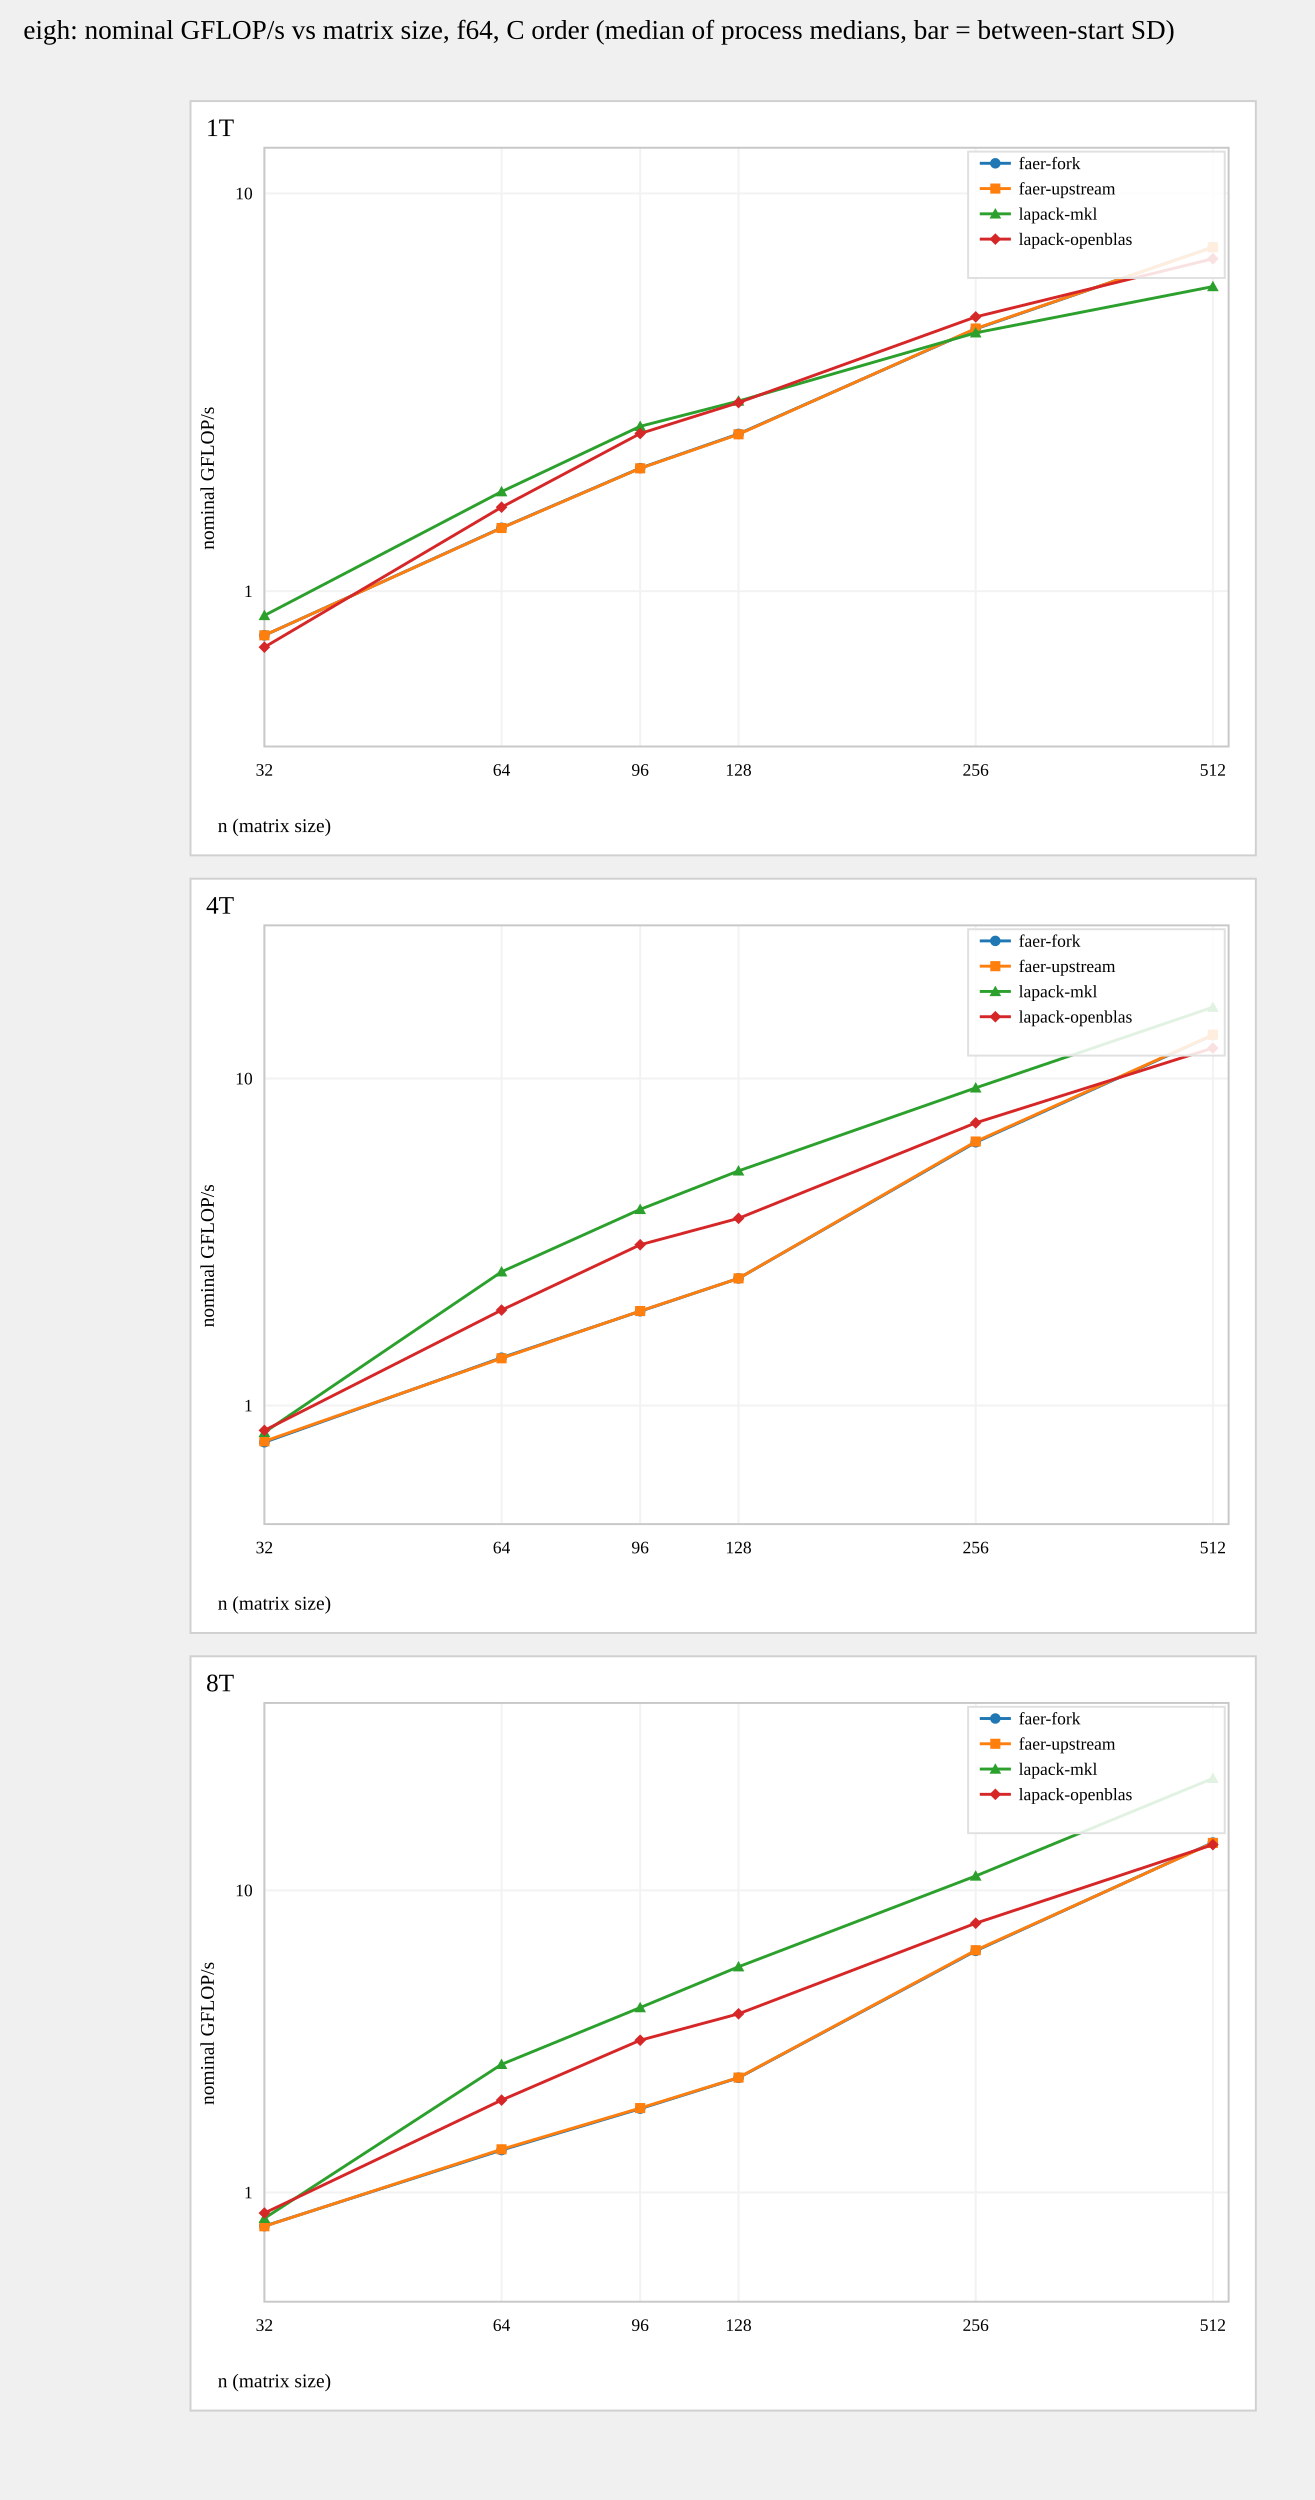
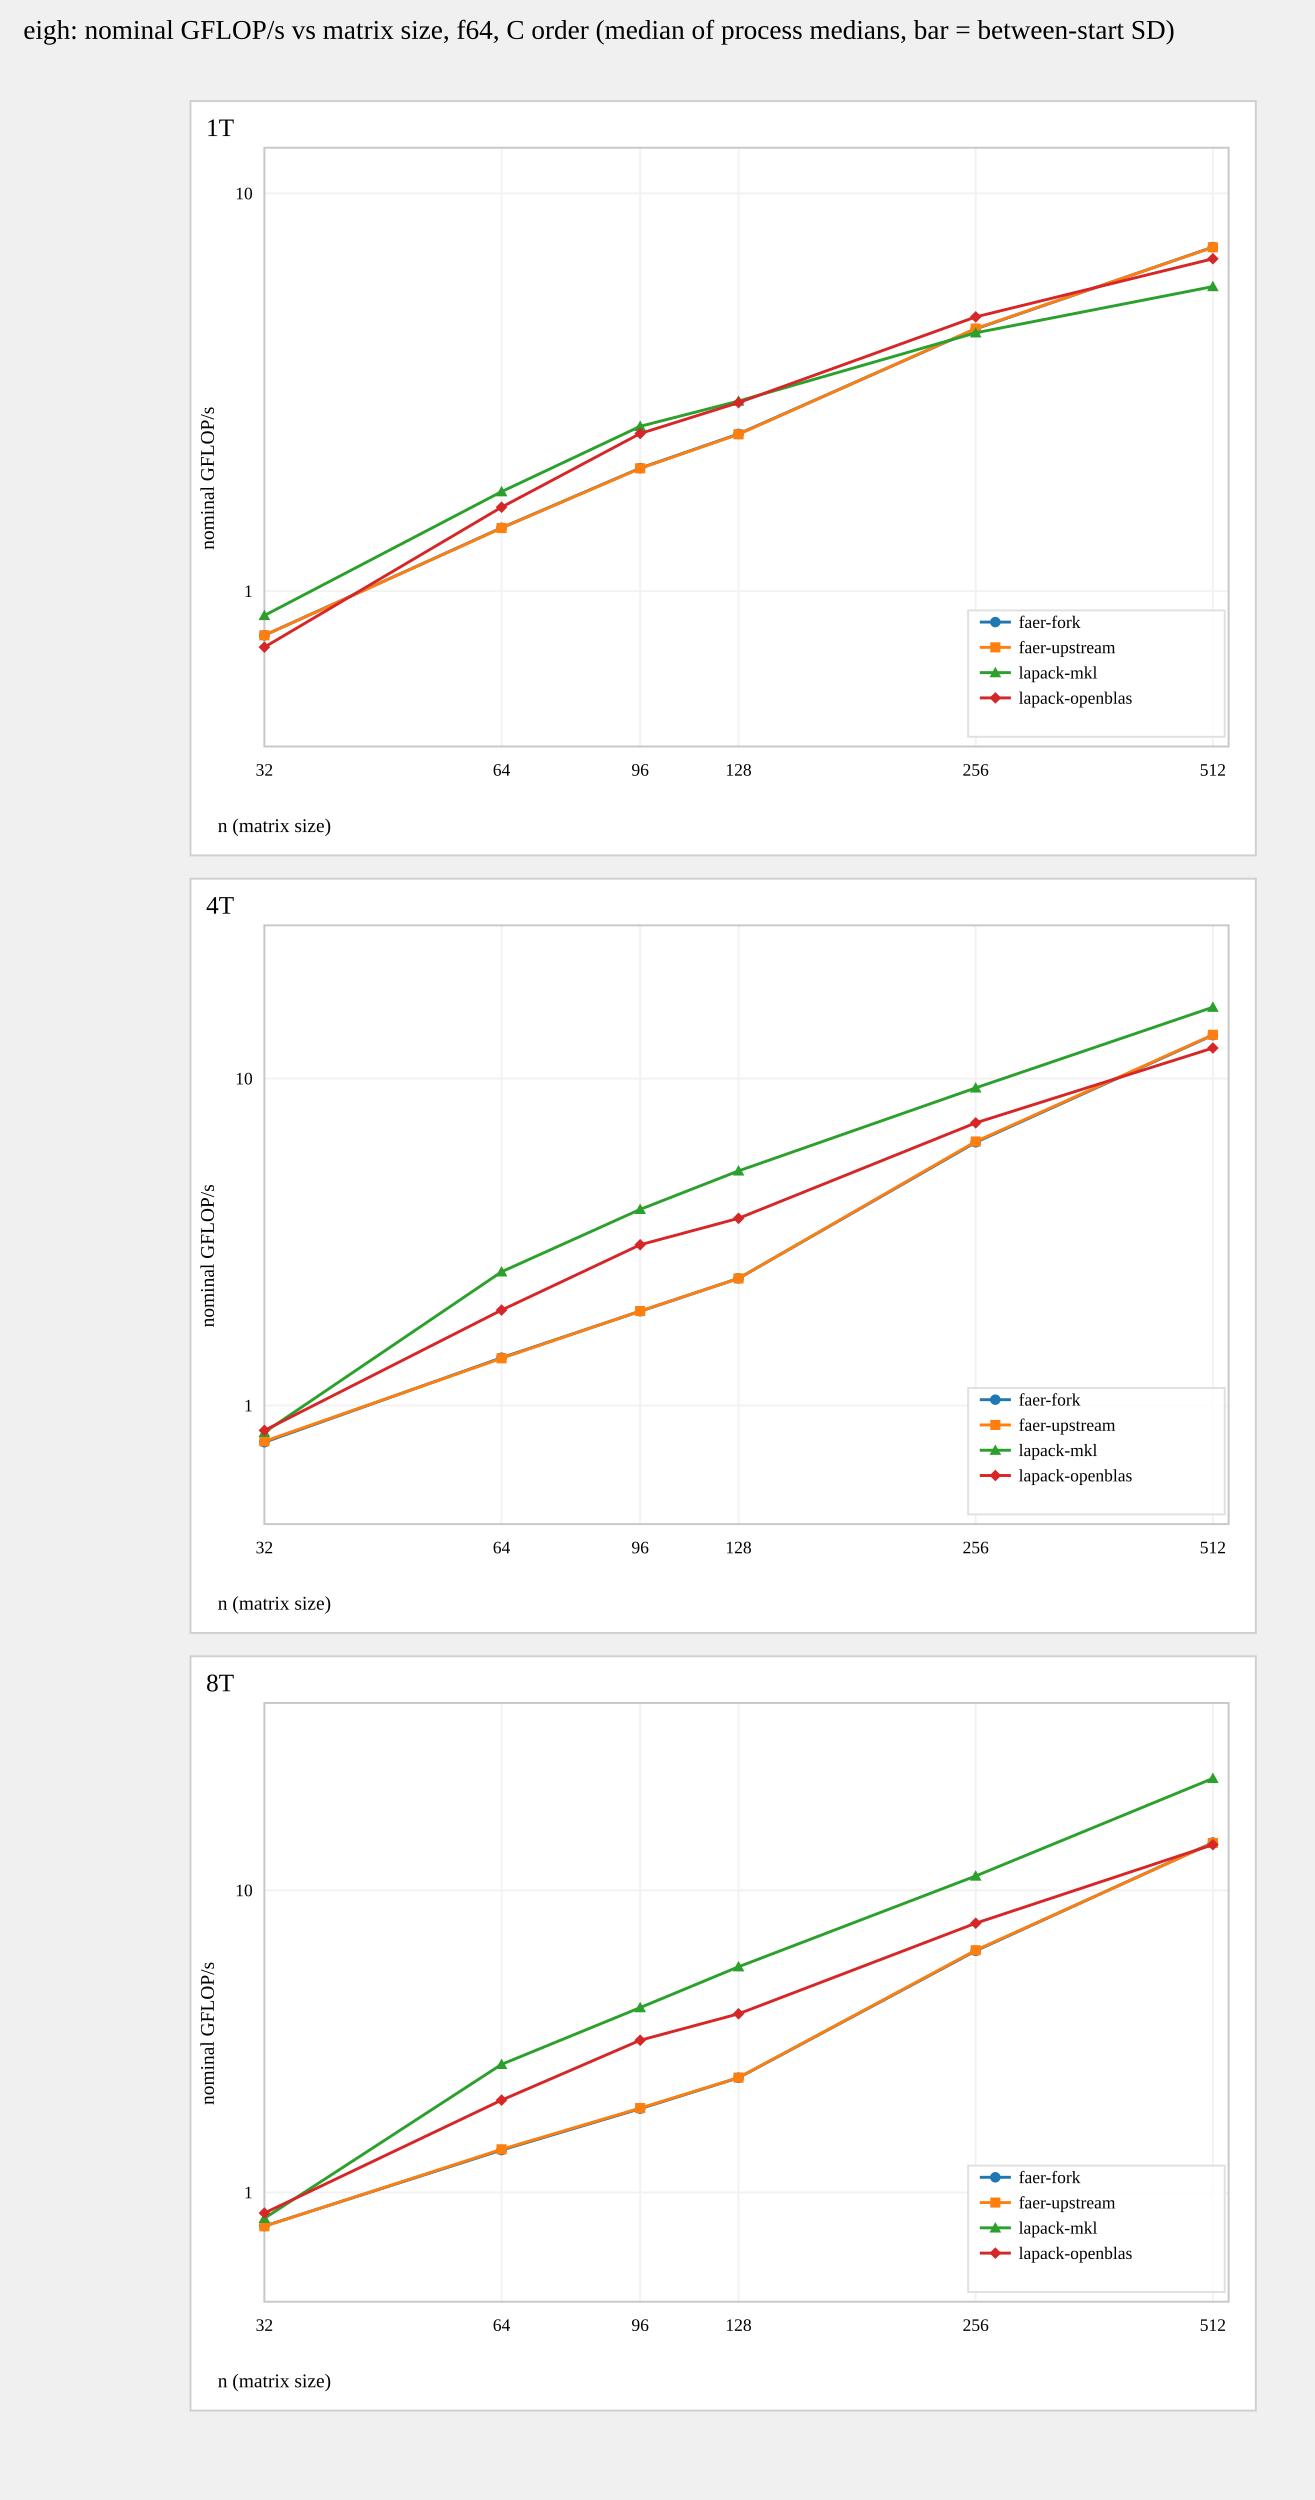
<svg xmlns="http://www.w3.org/2000/svg" width="676" height="1286" viewBox="0 0 676 1286">
  <text x="12.0" y="20.0" font-size="14" text-anchor="start">eigh: nominal GFLOP/s vs matrix size, f64, C order (median of process medians, bar = between-start SD)</text>
  <g>
    <rect x="98" y="52" width="548" height="388" fill="#ffffff" stroke="#d0d0d0" />
    <text x="106.0" y="70.0" font-size="13" text-anchor="start">1T</text>
    <line x1="136.0" y1="76" x2="136.0" y2="384" stroke="#f2f2f2" />
    <text x="136.0" y="399.0" font-size="9" text-anchor="middle">32</text>
    <line x1="258.0" y1="76" x2="258.0" y2="384" stroke="#f2f2f2" />
    <text x="258.0" y="399.0" font-size="9" text-anchor="middle">64</text>
    <line x1="329.3" y1="76" x2="329.3" y2="384" stroke="#f2f2f2" />
    <text x="329.3" y="399.0" font-size="9" text-anchor="middle">96</text>
    <line x1="379.9" y1="76" x2="379.9" y2="384" stroke="#f2f2f2" />
    <text x="379.9" y="399.0" font-size="9" text-anchor="middle">128</text>
    <line x1="501.9" y1="76" x2="501.9" y2="384" stroke="#f2f2f2" />
    <text x="501.9" y="399.0" font-size="9" text-anchor="middle">256</text>
    <line x1="623.9" y1="76" x2="623.9" y2="384" stroke="#f2f2f2" />
    <text x="623.9" y="399.0" font-size="9" text-anchor="middle">512</text>
    <line x1="136" y1="304.1" x2="632" y2="304.1" stroke="#f2f2f2" />
    <text x="130.0" y="307.1" font-size="9" text-anchor="end">1</text>
    <line x1="136" y1="99.5" x2="632" y2="99.5" stroke="#f2f2f2" />
    <text x="130.0" y="102.5" font-size="9" text-anchor="end">10</text>
    <rect x="136" y="76" width="496" height="308" fill="none" stroke="#c8c8c8" />
    <text x="112.0" y="428.0" font-size="10" text-anchor="start">n (matrix size)</text>
    <text x="110.0" y="246.0" font-size="10" text-anchor="middle" transform="rotate(-90 110.0 246.0)">nominal GFLOP/s</text>
    <polyline points="136.0,326.8 258.0,271.5 329.3,240.8 379.9,223.2 501.9,169.2 623.9,127.1" fill="none" stroke="#1f77b4" stroke-width="1.5" />
    <line x1="136.0" y1="327.0" x2="136.0" y2="326.7" stroke="#1f77b4" stroke-width="1.1" />
    <circle cx="136.0" cy="326.8" r="2.7" fill="#1f77b4" />
    <line x1="258.0" y1="271.7" x2="258.0" y2="271.2" stroke="#1f77b4" stroke-width="1.1" />
    <circle cx="258.0" cy="271.5" r="2.7" fill="#1f77b4" />
    <line x1="329.3" y1="240.9" x2="329.3" y2="240.7" stroke="#1f77b4" stroke-width="1.1" />
    <circle cx="329.3" cy="240.8" r="2.7" fill="#1f77b4" />
    <line x1="379.9" y1="223.4" x2="379.9" y2="222.9" stroke="#1f77b4" stroke-width="1.1" />
    <circle cx="379.9" cy="223.2" r="2.7" fill="#1f77b4" />
    <line x1="501.9" y1="169.6" x2="501.9" y2="168.8" stroke="#1f77b4" stroke-width="1.1" />
    <circle cx="501.9" cy="169.2" r="2.7" fill="#1f77b4" />
    <line x1="623.9" y1="127.7" x2="623.9" y2="126.6" stroke="#1f77b4" stroke-width="1.1" />
    <circle cx="623.9" cy="127.1" r="2.7" fill="#1f77b4" />
    <polyline points="136.0,326.8 258.0,271.6 329.3,240.9 379.9,223.4 501.9,169.0 623.9,127.2" fill="none" stroke="#ff7f0e" stroke-width="1.5" />
    <line x1="136.0" y1="326.9" x2="136.0" y2="326.7" stroke="#ff7f0e" stroke-width="1.1" />
    <rect x="133.4" y="324.2" width="5.2" height="5.2" fill="#ff7f0e" />
    <line x1="258.0" y1="271.9" x2="258.0" y2="271.3" stroke="#ff7f0e" stroke-width="1.1" />
    <rect x="255.4" y="269.0" width="5.2" height="5.2" fill="#ff7f0e" />
    <line x1="329.3" y1="241.4" x2="329.3" y2="240.5" stroke="#ff7f0e" stroke-width="1.1" />
    <rect x="326.7" y="238.3" width="5.2" height="5.2" fill="#ff7f0e" />
    <line x1="379.9" y1="223.6" x2="379.9" y2="223.1" stroke="#ff7f0e" stroke-width="1.1" />
    <rect x="377.3" y="220.8" width="5.2" height="5.2" fill="#ff7f0e" />
    <line x1="501.9" y1="169.3" x2="501.9" y2="168.6" stroke="#ff7f0e" stroke-width="1.1" />
    <rect x="499.3" y="166.4" width="5.2" height="5.2" fill="#ff7f0e" />
    <line x1="623.9" y1="127.5" x2="623.9" y2="126.8" stroke="#ff7f0e" stroke-width="1.1" />
    <rect x="621.3" y="124.6" width="5.2" height="5.2" fill="#ff7f0e" />
    <polyline points="136.0,316.6 258.0,252.9 329.3,219.3 379.9,206.3 501.9,171.2 623.9,147.4" fill="none" stroke="#2ca02c" stroke-width="1.5" />
    <line x1="136.0" y1="316.7" x2="136.0" y2="316.4" stroke="#2ca02c" stroke-width="1.1" />
    <polygon points="136.0,313.6 133.0,319.0 139.0,319.0" fill="#2ca02c" />
    <line x1="258.0" y1="253.5" x2="258.0" y2="252.4" stroke="#2ca02c" stroke-width="1.1" />
    <polygon points="258.0,249.9 255.0,255.3 261.0,255.3" fill="#2ca02c" />
    <line x1="329.3" y1="219.7" x2="329.3" y2="219.0" stroke="#2ca02c" stroke-width="1.1" />
    <polygon points="329.3,216.3 326.3,221.7 332.3,221.7" fill="#2ca02c" />
    <line x1="379.9" y1="206.7" x2="379.9" y2="205.9" stroke="#2ca02c" stroke-width="1.1" />
    <polygon points="379.9,203.3 376.9,208.7 382.9,208.7" fill="#2ca02c" />
    <line x1="501.9" y1="171.3" x2="501.9" y2="171.2" stroke="#2ca02c" stroke-width="1.1" />
    <polygon points="501.9,168.2 498.9,173.6 504.9,173.6" fill="#2ca02c" />
    <line x1="623.9" y1="147.8" x2="623.9" y2="147.1" stroke="#2ca02c" stroke-width="1.1" />
    <polygon points="623.9,144.4 620.9,149.8 626.9,149.8" fill="#2ca02c" />
    <polyline points="136.0,332.9 258.0,260.9 329.3,223.0 379.9,207.1 501.9,163.0 623.9,133.1" fill="none" stroke="#d62728" stroke-width="1.5" />
    <line x1="136.0" y1="332.9" x2="136.0" y2="332.8" stroke="#d62728" stroke-width="1.1" />
    <polygon points="136.0,329.9 133.0,332.9 136.0,335.9 139.0,332.9" fill="#d62728" />
    <line x1="258.0" y1="261.2" x2="258.0" y2="260.5" stroke="#d62728" stroke-width="1.1" />
    <polygon points="258.0,257.9 255.0,260.9 258.0,263.9 261.0,260.9" fill="#d62728" />
    <line x1="329.3" y1="223.2" x2="329.3" y2="222.9" stroke="#d62728" stroke-width="1.1" />
    <polygon points="329.3,220.0 326.3,223.0 329.3,226.0 332.3,223.0" fill="#d62728" />
    <line x1="379.9" y1="207.3" x2="379.9" y2="206.9" stroke="#d62728" stroke-width="1.1" />
    <polygon points="379.9,204.1 376.9,207.1 379.9,210.1 382.9,207.1" fill="#d62728" />
    <line x1="501.9" y1="163.1" x2="501.9" y2="162.9" stroke="#d62728" stroke-width="1.1" />
    <polygon points="501.9,160.0 498.9,163.0 501.9,166.0 504.9,163.0" fill="#d62728" />
    <line x1="623.9" y1="133.3" x2="623.9" y2="132.8" stroke="#d62728" stroke-width="1.1" />
    <polygon points="623.9,130.1 620.9,133.1 623.9,136.1 626.9,133.1" fill="#d62728" />
-     <rect x="498" y="78" width="132" height="65" fill="#ffffff" fill-opacity="0.86" stroke="#e0e0e0" />
-     <line x1="504" y1="84" x2="520" y2="84" stroke="#1f77b4" stroke-width="1.5" />
-     <circle cx="512.0" cy="84.0" r="2.7" fill="#1f77b4" />
-     <text x="524.0" y="87.0" font-size="9" text-anchor="start">faer-fork</text>
-     <line x1="504" y1="97" x2="520" y2="97" stroke="#ff7f0e" stroke-width="1.5" />
-     <rect x="509.4" y="94.4" width="5.2" height="5.2" fill="#ff7f0e" />
-     <text x="524.0" y="100.0" font-size="9" text-anchor="start">faer-upstream</text>
-     <line x1="504" y1="110" x2="520" y2="110" stroke="#2ca02c" stroke-width="1.5" />
-     <polygon points="512.0,107.0 509.0,112.4 515.0,112.4" fill="#2ca02c" />
-     <text x="524.0" y="113.0" font-size="9" text-anchor="start">lapack-mkl</text>
-     <line x1="504" y1="123" x2="520" y2="123" stroke="#d62728" stroke-width="1.5" />
-     <polygon points="512.0,120.0 509.0,123.0 512.0,126.0 515.0,123.0" fill="#d62728" />
-     <text x="524.0" y="126.0" font-size="9" text-anchor="start">lapack-openblas</text>
+     <rect x="498" y="314" width="132" height="65" fill="#ffffff" fill-opacity="0.86" stroke="#e0e0e0" />
+     <line x1="504" y1="320" x2="520" y2="320" stroke="#1f77b4" stroke-width="1.5" />
+     <circle cx="512.0" cy="320.0" r="2.7" fill="#1f77b4" />
+     <text x="524.0" y="323.0" font-size="9" text-anchor="start">faer-fork</text>
+     <line x1="504" y1="333" x2="520" y2="333" stroke="#ff7f0e" stroke-width="1.5" />
+     <rect x="509.4" y="330.4" width="5.2" height="5.2" fill="#ff7f0e" />
+     <text x="524.0" y="336.0" font-size="9" text-anchor="start">faer-upstream</text>
+     <line x1="504" y1="346" x2="520" y2="346" stroke="#2ca02c" stroke-width="1.5" />
+     <polygon points="512.0,343.0 509.0,348.4 515.0,348.4" fill="#2ca02c" />
+     <text x="524.0" y="349.0" font-size="9" text-anchor="start">lapack-mkl</text>
+     <line x1="504" y1="359" x2="520" y2="359" stroke="#d62728" stroke-width="1.5" />
+     <polygon points="512.0,356.0 509.0,359.0 512.0,362.0 515.0,359.0" fill="#d62728" />
+     <text x="524.0" y="362.0" font-size="9" text-anchor="start">lapack-openblas</text>
  </g>
  <g>
    <rect x="98" y="452" width="548" height="388" fill="#ffffff" stroke="#d0d0d0" />
    <text x="106.0" y="470.0" font-size="13" text-anchor="start">4T</text>
    <line x1="136.0" y1="476" x2="136.0" y2="784" stroke="#f2f2f2" />
    <text x="136.0" y="799.0" font-size="9" text-anchor="middle">32</text>
    <line x1="258.0" y1="476" x2="258.0" y2="784" stroke="#f2f2f2" />
    <text x="258.0" y="799.0" font-size="9" text-anchor="middle">64</text>
    <line x1="329.3" y1="476" x2="329.3" y2="784" stroke="#f2f2f2" />
    <text x="329.3" y="799.0" font-size="9" text-anchor="middle">96</text>
    <line x1="379.9" y1="476" x2="379.9" y2="784" stroke="#f2f2f2" />
    <text x="379.9" y="799.0" font-size="9" text-anchor="middle">128</text>
    <line x1="501.9" y1="476" x2="501.9" y2="784" stroke="#f2f2f2" />
    <text x="501.9" y="799.0" font-size="9" text-anchor="middle">256</text>
    <line x1="623.9" y1="476" x2="623.9" y2="784" stroke="#f2f2f2" />
    <text x="623.9" y="799.0" font-size="9" text-anchor="middle">512</text>
    <line x1="136" y1="723.0" x2="632" y2="723.0" stroke="#f2f2f2" />
    <text x="130.0" y="726.0" font-size="9" text-anchor="end">1</text>
    <line x1="136" y1="554.8" x2="632" y2="554.8" stroke="#f2f2f2" />
    <text x="130.0" y="557.8" font-size="9" text-anchor="end">10</text>
    <rect x="136" y="476" width="496" height="308" fill="none" stroke="#c8c8c8" />
    <text x="112.0" y="828.0" font-size="10" text-anchor="start">n (matrix size)</text>
    <text x="110.0" y="646.0" font-size="10" text-anchor="middle" transform="rotate(-90 110.0 646.0)">nominal GFLOP/s</text>
    <polyline points="136.0,741.9 258.0,698.4 329.3,674.5 379.9,657.6 501.9,587.6 623.9,532.5" fill="none" stroke="#1f77b4" stroke-width="1.5" />
    <line x1="136.0" y1="742.3" x2="136.0" y2="741.6" stroke="#1f77b4" stroke-width="1.1" />
    <circle cx="136.0" cy="741.9" r="2.7" fill="#1f77b4" />
    <line x1="258.0" y1="698.7" x2="258.0" y2="698.1" stroke="#1f77b4" stroke-width="1.1" />
    <circle cx="258.0" cy="698.4" r="2.7" fill="#1f77b4" />
    <line x1="329.3" y1="675.0" x2="329.3" y2="674.0" stroke="#1f77b4" stroke-width="1.1" />
    <circle cx="329.3" cy="674.5" r="2.7" fill="#1f77b4" />
    <line x1="379.9" y1="658.3" x2="379.9" y2="656.8" stroke="#1f77b4" stroke-width="1.1" />
    <circle cx="379.9" cy="657.6" r="2.7" fill="#1f77b4" />
    <line x1="501.9" y1="587.9" x2="501.9" y2="587.3" stroke="#1f77b4" stroke-width="1.1" />
    <circle cx="501.9" cy="587.6" r="2.7" fill="#1f77b4" />
    <line x1="623.9" y1="533.0" x2="623.9" y2="532.0" stroke="#1f77b4" stroke-width="1.1" />
    <circle cx="623.9" cy="532.5" r="2.7" fill="#1f77b4" />
    <polyline points="136.0,741.4 258.0,698.7 329.3,674.4 379.9,657.6 501.9,587.2 623.9,532.3" fill="none" stroke="#ff7f0e" stroke-width="1.5" />
    <line x1="136.0" y1="741.5" x2="136.0" y2="741.4" stroke="#ff7f0e" stroke-width="1.1" />
    <rect x="133.4" y="738.8" width="5.2" height="5.2" fill="#ff7f0e" />
    <line x1="258.0" y1="698.9" x2="258.0" y2="698.5" stroke="#ff7f0e" stroke-width="1.1" />
    <rect x="255.4" y="696.1" width="5.2" height="5.2" fill="#ff7f0e" />
    <line x1="329.3" y1="674.6" x2="329.3" y2="674.2" stroke="#ff7f0e" stroke-width="1.1" />
    <rect x="326.7" y="671.8" width="5.2" height="5.2" fill="#ff7f0e" />
    <line x1="379.9" y1="658.6" x2="379.9" y2="656.6" stroke="#ff7f0e" stroke-width="1.1" />
    <rect x="377.3" y="655.0" width="5.2" height="5.2" fill="#ff7f0e" />
    <line x1="501.9" y1="587.5" x2="501.9" y2="587.0" stroke="#ff7f0e" stroke-width="1.1" />
    <rect x="499.3" y="584.6" width="5.2" height="5.2" fill="#ff7f0e" />
    <line x1="623.9" y1="532.8" x2="623.9" y2="531.7" stroke="#ff7f0e" stroke-width="1.1" />
    <rect x="621.3" y="529.7" width="5.2" height="5.2" fill="#ff7f0e" />
    <polyline points="136.0,736.8 258.0,654.2 329.3,622.1 379.9,602.3 501.9,559.6 623.9,518.1" fill="none" stroke="#2ca02c" stroke-width="1.5" />
    <line x1="136.0" y1="737.1" x2="136.0" y2="736.6" stroke="#2ca02c" stroke-width="1.1" />
    <polygon points="136.0,733.8 133.0,739.2 139.0,739.2" fill="#2ca02c" />
    <line x1="258.0" y1="654.4" x2="258.0" y2="654.0" stroke="#2ca02c" stroke-width="1.1" />
    <polygon points="258.0,651.2 255.0,656.6 261.0,656.6" fill="#2ca02c" />
    <line x1="329.3" y1="622.3" x2="329.3" y2="622.0" stroke="#2ca02c" stroke-width="1.1" />
    <polygon points="329.3,619.1 326.3,624.5 332.3,624.5" fill="#2ca02c" />
    <line x1="379.9" y1="602.4" x2="379.9" y2="602.2" stroke="#2ca02c" stroke-width="1.1" />
    <polygon points="379.9,599.3 376.9,604.7 382.9,604.7" fill="#2ca02c" />
    <line x1="501.9" y1="559.9" x2="501.9" y2="559.4" stroke="#2ca02c" stroke-width="1.1" />
    <polygon points="501.9,556.6 498.9,562.0 504.9,562.0" fill="#2ca02c" />
    <line x1="623.9" y1="518.3" x2="623.9" y2="517.8" stroke="#2ca02c" stroke-width="1.1" />
    <polygon points="623.9,515.1 620.9,520.5 626.9,520.5" fill="#2ca02c" />
    <polyline points="136.0,735.8 258.0,673.9 329.3,640.3 379.9,626.7 501.9,577.6 623.9,539.1" fill="none" stroke="#d62728" stroke-width="1.5" />
    <line x1="136.0" y1="735.9" x2="136.0" y2="735.8" stroke="#d62728" stroke-width="1.1" />
    <polygon points="136.0,732.8 133.0,735.8 136.0,738.8 139.0,735.8" fill="#d62728" />
    <line x1="258.0" y1="674.5" x2="258.0" y2="673.2" stroke="#d62728" stroke-width="1.1" />
    <polygon points="258.0,670.9 255.0,673.9 258.0,676.9 261.0,673.9" fill="#d62728" />
    <line x1="329.3" y1="640.6" x2="329.3" y2="639.9" stroke="#d62728" stroke-width="1.1" />
    <polygon points="329.3,637.3 326.3,640.3 329.3,643.3 332.3,640.3" fill="#d62728" />
    <line x1="379.9" y1="627.0" x2="379.9" y2="626.5" stroke="#d62728" stroke-width="1.1" />
    <polygon points="379.9,623.7 376.9,626.7 379.9,629.7 382.9,626.7" fill="#d62728" />
    <line x1="501.9" y1="578.1" x2="501.9" y2="577.2" stroke="#d62728" stroke-width="1.1" />
    <polygon points="501.9,574.6 498.9,577.6 501.9,580.6 504.9,577.6" fill="#d62728" />
    <line x1="623.9" y1="539.4" x2="623.9" y2="538.8" stroke="#d62728" stroke-width="1.1" />
    <polygon points="623.9,536.1 620.9,539.1 623.9,542.1 626.9,539.1" fill="#d62728" />
-     <rect x="498" y="478" width="132" height="65" fill="#ffffff" fill-opacity="0.86" stroke="#e0e0e0" />
-     <line x1="504" y1="484" x2="520" y2="484" stroke="#1f77b4" stroke-width="1.5" />
-     <circle cx="512.0" cy="484.0" r="2.7" fill="#1f77b4" />
-     <text x="524.0" y="487.0" font-size="9" text-anchor="start">faer-fork</text>
-     <line x1="504" y1="497" x2="520" y2="497" stroke="#ff7f0e" stroke-width="1.5" />
-     <rect x="509.4" y="494.4" width="5.2" height="5.2" fill="#ff7f0e" />
-     <text x="524.0" y="500.0" font-size="9" text-anchor="start">faer-upstream</text>
-     <line x1="504" y1="510" x2="520" y2="510" stroke="#2ca02c" stroke-width="1.5" />
-     <polygon points="512.0,507.0 509.0,512.4 515.0,512.4" fill="#2ca02c" />
-     <text x="524.0" y="513.0" font-size="9" text-anchor="start">lapack-mkl</text>
-     <line x1="504" y1="523" x2="520" y2="523" stroke="#d62728" stroke-width="1.5" />
-     <polygon points="512.0,520.0 509.0,523.0 512.0,526.0 515.0,523.0" fill="#d62728" />
-     <text x="524.0" y="526.0" font-size="9" text-anchor="start">lapack-openblas</text>
+     <rect x="498" y="714" width="132" height="65" fill="#ffffff" fill-opacity="0.86" stroke="#e0e0e0" />
+     <line x1="504" y1="720" x2="520" y2="720" stroke="#1f77b4" stroke-width="1.5" />
+     <circle cx="512.0" cy="720.0" r="2.7" fill="#1f77b4" />
+     <text x="524.0" y="723.0" font-size="9" text-anchor="start">faer-fork</text>
+     <line x1="504" y1="733" x2="520" y2="733" stroke="#ff7f0e" stroke-width="1.5" />
+     <rect x="509.4" y="730.4" width="5.2" height="5.2" fill="#ff7f0e" />
+     <text x="524.0" y="736.0" font-size="9" text-anchor="start">faer-upstream</text>
+     <line x1="504" y1="746" x2="520" y2="746" stroke="#2ca02c" stroke-width="1.5" />
+     <polygon points="512.0,743.0 509.0,748.4 515.0,748.4" fill="#2ca02c" />
+     <text x="524.0" y="749.0" font-size="9" text-anchor="start">lapack-mkl</text>
+     <line x1="504" y1="759" x2="520" y2="759" stroke="#d62728" stroke-width="1.5" />
+     <polygon points="512.0,756.0 509.0,759.0 512.0,762.0 515.0,759.0" fill="#d62728" />
+     <text x="524.0" y="762.0" font-size="9" text-anchor="start">lapack-openblas</text>
  </g>
  <g>
    <rect x="98" y="852" width="548" height="388" fill="#ffffff" stroke="#d0d0d0" />
    <text x="106.0" y="870.0" font-size="13" text-anchor="start">8T</text>
    <line x1="136.0" y1="876" x2="136.0" y2="1184" stroke="#f2f2f2" />
    <text x="136.0" y="1199.0" font-size="9" text-anchor="middle">32</text>
    <line x1="258.0" y1="876" x2="258.0" y2="1184" stroke="#f2f2f2" />
    <text x="258.0" y="1199.0" font-size="9" text-anchor="middle">64</text>
    <line x1="329.3" y1="876" x2="329.3" y2="1184" stroke="#f2f2f2" />
    <text x="329.3" y="1199.0" font-size="9" text-anchor="middle">96</text>
    <line x1="379.9" y1="876" x2="379.9" y2="1184" stroke="#f2f2f2" />
    <text x="379.9" y="1199.0" font-size="9" text-anchor="middle">128</text>
    <line x1="501.9" y1="876" x2="501.9" y2="1184" stroke="#f2f2f2" />
    <text x="501.9" y="1199.0" font-size="9" text-anchor="middle">256</text>
    <line x1="623.9" y1="876" x2="623.9" y2="1184" stroke="#f2f2f2" />
    <text x="623.9" y="1199.0" font-size="9" text-anchor="middle">512</text>
    <line x1="136" y1="1127.8" x2="632" y2="1127.8" stroke="#f2f2f2" />
    <text x="130.0" y="1130.8" font-size="9" text-anchor="end">1</text>
    <line x1="136" y1="972.4" x2="632" y2="972.4" stroke="#f2f2f2" />
    <text x="130.0" y="975.4" font-size="9" text-anchor="end">10</text>
    <rect x="136" y="876" width="496" height="308" fill="none" stroke="#c8c8c8" />
    <text x="112.0" y="1228.0" font-size="10" text-anchor="start">n (matrix size)</text>
    <text x="110.0" y="1046.0" font-size="10" text-anchor="middle" transform="rotate(-90 110.0 1046.0)">nominal GFLOP/s</text>
    <polyline points="136.0,1145.1 258.0,1106.0 329.3,1084.7 379.9,1068.8 501.9,1003.5 623.9,947.8" fill="none" stroke="#1f77b4" stroke-width="1.5" />
    <line x1="136.0" y1="1145.2" x2="136.0" y2="1145.1" stroke="#1f77b4" stroke-width="1.1" />
    <circle cx="136.0" cy="1145.1" r="2.7" fill="#1f77b4" />
    <line x1="258.0" y1="1106.4" x2="258.0" y2="1105.6" stroke="#1f77b4" stroke-width="1.1" />
    <circle cx="258.0" cy="1106.0" r="2.7" fill="#1f77b4" />
    <line x1="329.3" y1="1085.3" x2="329.3" y2="1084.0" stroke="#1f77b4" stroke-width="1.1" />
    <circle cx="329.3" cy="1084.7" r="2.7" fill="#1f77b4" />
    <line x1="379.9" y1="1069.5" x2="379.9" y2="1068.1" stroke="#1f77b4" stroke-width="1.1" />
    <circle cx="379.9" cy="1068.8" r="2.7" fill="#1f77b4" />
    <line x1="501.9" y1="1003.6" x2="501.9" y2="1003.3" stroke="#1f77b4" stroke-width="1.1" />
    <circle cx="501.9" cy="1003.5" r="2.7" fill="#1f77b4" />
    <line x1="623.9" y1="948.3" x2="623.9" y2="947.3" stroke="#1f77b4" stroke-width="1.1" />
    <circle cx="623.9" cy="947.8" r="2.7" fill="#1f77b4" />
    <polyline points="136.0,1145.2 258.0,1105.6 329.3,1084.4 379.9,1068.7 501.9,1003.2 623.9,948.0" fill="none" stroke="#ff7f0e" stroke-width="1.5" />
    <line x1="136.0" y1="1145.3" x2="136.0" y2="1145.0" stroke="#ff7f0e" stroke-width="1.1" />
    <rect x="133.4" y="1142.6" width="5.2" height="5.2" fill="#ff7f0e" />
    <line x1="258.0" y1="1105.9" x2="258.0" y2="1105.3" stroke="#ff7f0e" stroke-width="1.1" />
    <rect x="255.4" y="1103.0" width="5.2" height="5.2" fill="#ff7f0e" />
    <line x1="329.3" y1="1084.9" x2="329.3" y2="1084.0" stroke="#ff7f0e" stroke-width="1.1" />
    <rect x="326.7" y="1081.8" width="5.2" height="5.2" fill="#ff7f0e" />
    <line x1="379.9" y1="1069.1" x2="379.9" y2="1068.3" stroke="#ff7f0e" stroke-width="1.1" />
    <rect x="377.3" y="1066.1" width="5.2" height="5.2" fill="#ff7f0e" />
    <line x1="501.9" y1="1003.5" x2="501.9" y2="1002.9" stroke="#ff7f0e" stroke-width="1.1" />
    <rect x="499.3" y="1000.6" width="5.2" height="5.2" fill="#ff7f0e" />
    <line x1="623.9" y1="948.3" x2="623.9" y2="947.7" stroke="#ff7f0e" stroke-width="1.1" />
    <rect x="621.3" y="945.4" width="5.2" height="5.2" fill="#ff7f0e" />
    <polyline points="136.0,1141.1 258.0,1061.9 329.3,1032.7 379.9,1011.7 501.9,965.0 623.9,914.8" fill="none" stroke="#2ca02c" stroke-width="1.5" />
    <line x1="136.0" y1="1141.3" x2="136.0" y2="1141.0" stroke="#2ca02c" stroke-width="1.1" />
    <polygon points="136.0,1138.1 133.0,1143.5 139.0,1143.5" fill="#2ca02c" />
    <line x1="258.0" y1="1062.1" x2="258.0" y2="1061.8" stroke="#2ca02c" stroke-width="1.1" />
    <polygon points="258.0,1058.9 255.0,1064.3 261.0,1064.3" fill="#2ca02c" />
    <line x1="329.3" y1="1032.9" x2="329.3" y2="1032.5" stroke="#2ca02c" stroke-width="1.1" />
    <polygon points="329.3,1029.7 326.3,1035.1 332.3,1035.1" fill="#2ca02c" />
    <line x1="379.9" y1="1011.9" x2="379.9" y2="1011.4" stroke="#2ca02c" stroke-width="1.1" />
    <polygon points="379.9,1008.7 376.9,1014.1 382.9,1014.1" fill="#2ca02c" />
    <line x1="501.9" y1="965.2" x2="501.9" y2="964.9" stroke="#2ca02c" stroke-width="1.1" />
    <polygon points="501.9,962.0 498.9,967.4 504.9,967.4" fill="#2ca02c" />
    <line x1="623.9" y1="915.1" x2="623.9" y2="914.6" stroke="#2ca02c" stroke-width="1.1" />
    <polygon points="623.9,911.8 620.9,917.2 626.9,917.2" fill="#2ca02c" />
    <polyline points="136.0,1138.4 258.0,1080.3 329.3,1049.5 379.9,1035.9 501.9,989.3 623.9,948.9" fill="none" stroke="#d62728" stroke-width="1.5" />
    <line x1="136.0" y1="1138.7" x2="136.0" y2="1138.0" stroke="#d62728" stroke-width="1.1" />
    <polygon points="136.0,1135.4 133.0,1138.4 136.0,1141.4 139.0,1138.4" fill="#d62728" />
    <line x1="258.0" y1="1080.4" x2="258.0" y2="1080.1" stroke="#d62728" stroke-width="1.1" />
    <polygon points="258.0,1077.3 255.0,1080.3 258.0,1083.3 261.0,1080.3" fill="#d62728" />
    <line x1="329.3" y1="1049.8" x2="329.3" y2="1049.3" stroke="#d62728" stroke-width="1.1" />
    <polygon points="329.3,1046.5 326.3,1049.5 329.3,1052.5 332.3,1049.5" fill="#d62728" />
    <line x1="379.9" y1="1036.0" x2="379.9" y2="1035.7" stroke="#d62728" stroke-width="1.1" />
    <polygon points="379.9,1032.9 376.9,1035.9 379.9,1038.9 382.9,1035.9" fill="#d62728" />
    <line x1="501.9" y1="989.7" x2="501.9" y2="988.8" stroke="#d62728" stroke-width="1.1" />
    <polygon points="501.9,986.3 498.9,989.3 501.9,992.3 504.9,989.3" fill="#d62728" />
    <line x1="623.9" y1="949.1" x2="623.9" y2="948.7" stroke="#d62728" stroke-width="1.1" />
    <polygon points="623.9,945.9 620.9,948.9 623.9,951.9 626.9,948.9" fill="#d62728" />
-     <rect x="498" y="878" width="132" height="65" fill="#ffffff" fill-opacity="0.86" stroke="#e0e0e0" />
-     <line x1="504" y1="884" x2="520" y2="884" stroke="#1f77b4" stroke-width="1.5" />
-     <circle cx="512.0" cy="884.0" r="2.7" fill="#1f77b4" />
-     <text x="524.0" y="887.0" font-size="9" text-anchor="start">faer-fork</text>
-     <line x1="504" y1="897" x2="520" y2="897" stroke="#ff7f0e" stroke-width="1.5" />
-     <rect x="509.4" y="894.4" width="5.2" height="5.2" fill="#ff7f0e" />
-     <text x="524.0" y="900.0" font-size="9" text-anchor="start">faer-upstream</text>
-     <line x1="504" y1="910" x2="520" y2="910" stroke="#2ca02c" stroke-width="1.5" />
-     <polygon points="512.0,907.0 509.0,912.4 515.0,912.4" fill="#2ca02c" />
-     <text x="524.0" y="913.0" font-size="9" text-anchor="start">lapack-mkl</text>
-     <line x1="504" y1="923" x2="520" y2="923" stroke="#d62728" stroke-width="1.5" />
-     <polygon points="512.0,920.0 509.0,923.0 512.0,926.0 515.0,923.0" fill="#d62728" />
-     <text x="524.0" y="926.0" font-size="9" text-anchor="start">lapack-openblas</text>
+     <rect x="498" y="1114" width="132" height="65" fill="#ffffff" fill-opacity="0.86" stroke="#e0e0e0" />
+     <line x1="504" y1="1120" x2="520" y2="1120" stroke="#1f77b4" stroke-width="1.5" />
+     <circle cx="512.0" cy="1120.0" r="2.7" fill="#1f77b4" />
+     <text x="524.0" y="1123.0" font-size="9" text-anchor="start">faer-fork</text>
+     <line x1="504" y1="1133" x2="520" y2="1133" stroke="#ff7f0e" stroke-width="1.5" />
+     <rect x="509.4" y="1130.4" width="5.2" height="5.2" fill="#ff7f0e" />
+     <text x="524.0" y="1136.0" font-size="9" text-anchor="start">faer-upstream</text>
+     <line x1="504" y1="1146" x2="520" y2="1146" stroke="#2ca02c" stroke-width="1.5" />
+     <polygon points="512.0,1143.0 509.0,1148.4 515.0,1148.4" fill="#2ca02c" />
+     <text x="524.0" y="1149.0" font-size="9" text-anchor="start">lapack-mkl</text>
+     <line x1="504" y1="1159" x2="520" y2="1159" stroke="#d62728" stroke-width="1.5" />
+     <polygon points="512.0,1156.0 509.0,1159.0 512.0,1162.0 515.0,1159.0" fill="#d62728" />
+     <text x="524.0" y="1162.0" font-size="9" text-anchor="start">lapack-openblas</text>
  </g>
</svg>
